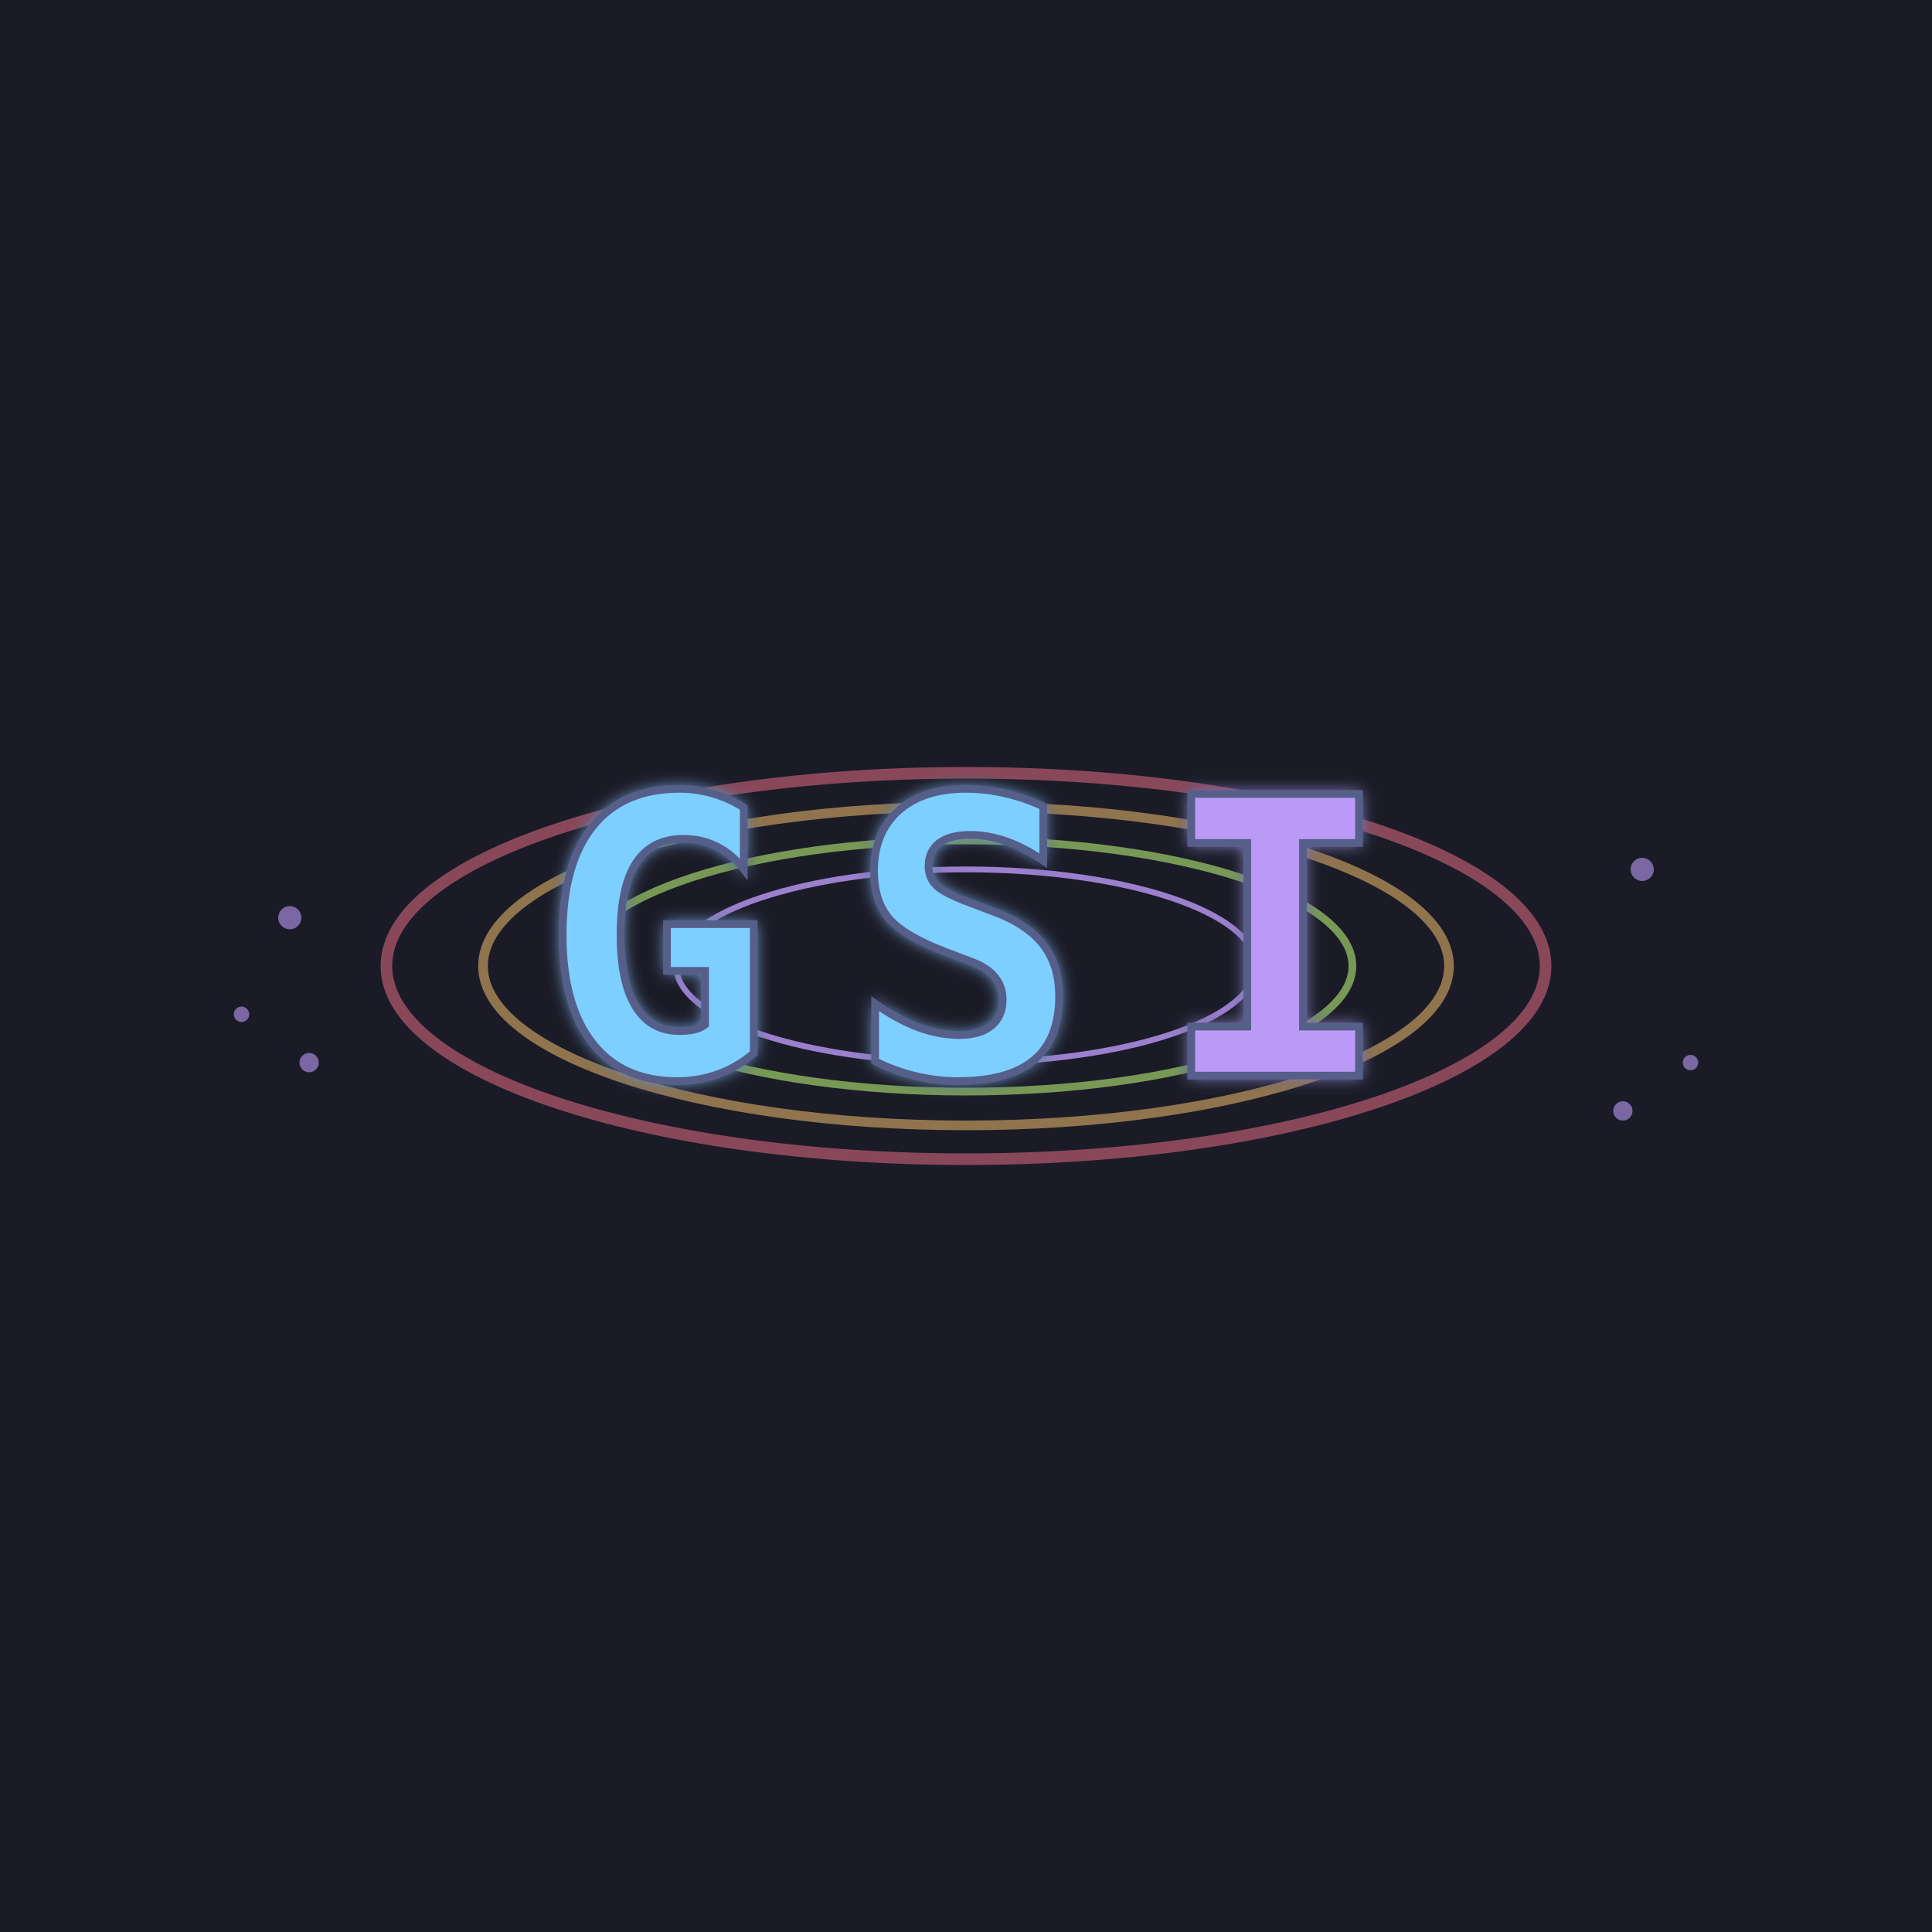
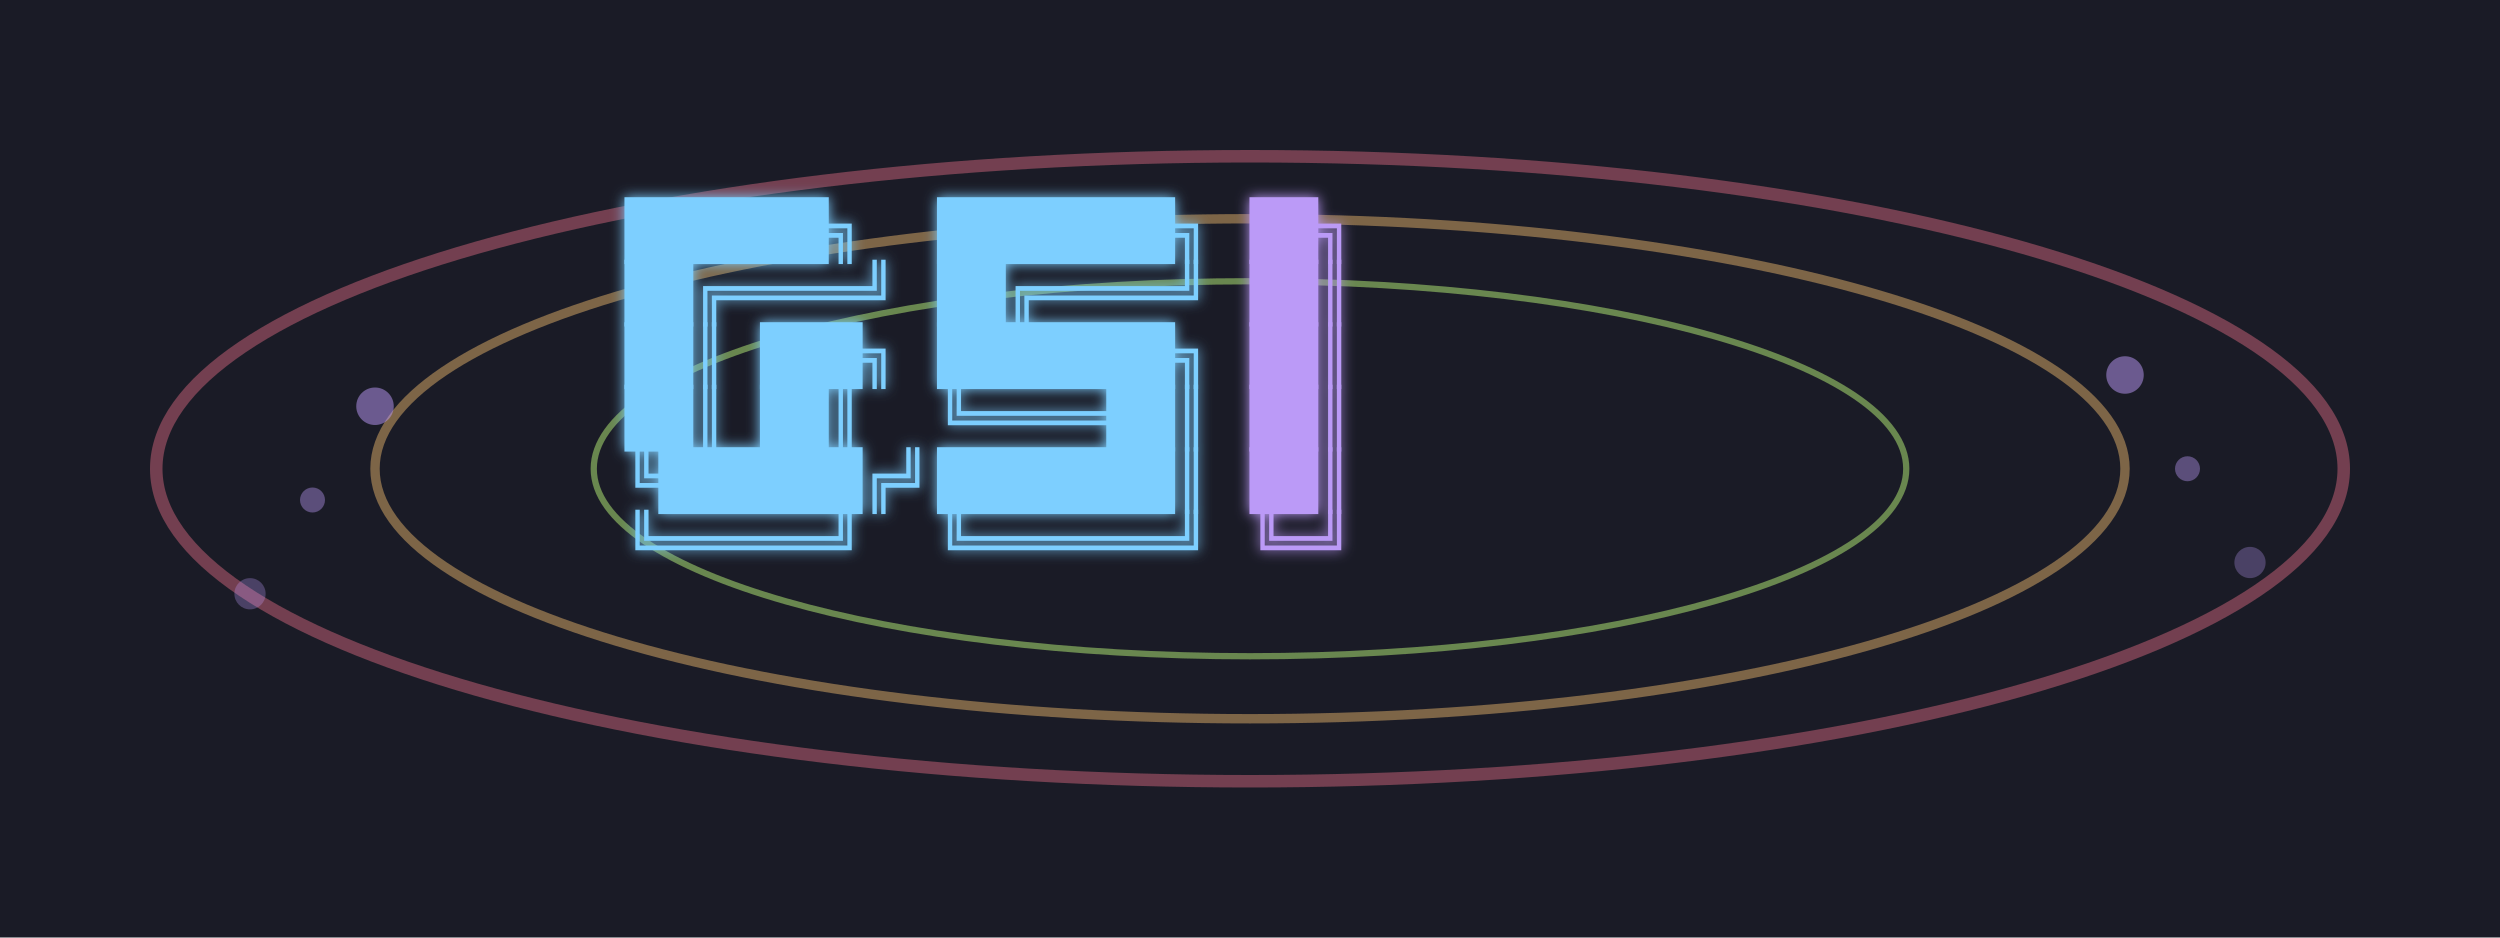
- <svg xmlns="http://www.w3.org/2000/svg" viewBox="0 0 2000 2000">
+ <svg xmlns="http://www.w3.org/2000/svg" viewBox="0 0 800 300">
  <defs>
    <style>
      .bg-dark { fill: #1a1b26; }
      .cyan { fill: #7dcfff; }
      .purple { fill: #bb9af7; }
      .ring-red { fill: none; stroke: #f7768e; }
      .ring-yellow { fill: none; stroke: #e0af68; }
      .ring-green { fill: none; stroke: #9ece6a; }
-       .ring-purple { fill: none; stroke: #bb9af7; }
-       .outline { fill: none; stroke: #565f89; stroke-width: 8; }
    </style>
    <filter id="glow" x="-50%" y="-50%" width="200%" height="200%">
-       <feGaussianBlur stdDeviation="8" result="coloredBlur" />
+       <feGaussianBlur stdDeviation="2" result="coloredBlur" />
      <feMerge>
        <feMergeNode in="coloredBlur" />
        <feMergeNode in="SourceGraphic" />
      </feMerge>
    </filter>
  </defs>
-   <rect class="bg-dark" width="2000" height="2000" />
-   <g transform="translate(1000, 1000)">
-     <ellipse cx="0" cy="0" rx="600" ry="200" class="ring-red" stroke-width="12" opacity="0.5" />
-     <ellipse cx="0" cy="0" rx="500" ry="165" class="ring-yellow" stroke-width="10" opacity="0.6" />
-     <ellipse cx="0" cy="0" rx="400" ry="130" class="ring-green" stroke-width="8" opacity="0.7" />
-     <ellipse cx="0" cy="0" rx="300" ry="100" class="ring-purple" stroke-width="6" opacity="0.8" />
+   <rect class="bg-dark" width="800" height="300" />
+   <g transform="translate(400, 150)">
+     <ellipse cx="0" cy="0" rx="350" ry="100" class="ring-red" stroke-width="4" opacity="0.4" />
+     <ellipse cx="0" cy="0" rx="280" ry="80" class="ring-yellow" stroke-width="3" opacity="0.5" />
+     <ellipse cx="0" cy="0" rx="210" ry="60" class="ring-green" stroke-width="2" opacity="0.6" />
  </g>
-   <g transform="translate(1000, 1000)" text-anchor="middle" dominant-baseline="middle">
-     <g transform="translate(-320, 0)" filter="url(#glow)">
-       <text class="cyan" font-family="'SF Mono', 'Fira Code', monospace" font-size="400" font-weight="bold">G</text>
-       <text class="outline" font-family="'SF Mono', 'Fira Code', monospace" font-size="400" font-weight="bold">G</text>
-     </g>
-     <g transform="translate(0, 0)" filter="url(#glow)">
-       <text class="cyan" font-family="'SF Mono', 'Fira Code', monospace" font-size="400" font-weight="bold">S</text>
-       <text class="outline" font-family="'SF Mono', 'Fira Code', monospace" font-size="400" font-weight="bold">S</text>
-     </g>
-     <g transform="translate(320, 0)" filter="url(#glow)">
-       <text class="purple" font-family="'SF Mono', 'Fira Code', monospace" font-size="400" font-weight="bold">I</text>
-       <text class="outline" font-family="'SF Mono', 'Fira Code', monospace" font-size="400" font-weight="bold">I</text>
-     </g>
+   <g transform="translate(200, 80)" filter="url(#glow)">
+     <text class="cyan" font-family="monospace" font-size="18">
+       <tspan x="0" y="0">   ██████╗ </tspan>
+       <tspan x="0" y="20">  ██╔════╝ </tspan>
+       <tspan x="0" y="40">  ██║  ███╗</tspan>
+       <tspan x="0" y="60">  ██║   ██║</tspan>
+       <tspan x="0" y="80">  ╚██████╔╝</tspan>
+       <tspan x="0" y="100">   ╚═════╝ </tspan>
+     </text>
  </g>
-   <g opacity="0.6">
-     <circle cx="1700" cy="900" r="12" fill="#bb9af7" />
-     <circle cx="1750" cy="1100" r="8" fill="#bb9af7" />
-     <circle cx="1680" cy="1150" r="10" fill="#bb9af7" />
-     <circle cx="300" cy="950" r="12" fill="#bb9af7" />
-     <circle cx="250" cy="1050" r="8" fill="#bb9af7" />
-     <circle cx="320" cy="1100" r="10" fill="#bb9af7" />
+   <g transform="translate(300, 80)" filter="url(#glow)">
+     <text class="cyan" font-family="monospace" font-size="18">
+       <tspan x="0" y="0">███████╗</tspan>
+       <tspan x="0" y="20">██╔════╝</tspan>
+       <tspan x="0" y="40">███████╗</tspan>
+       <tspan x="0" y="60">╚════██║</tspan>
+       <tspan x="0" y="80">███████║</tspan>
+       <tspan x="0" y="100">╚══════╝</tspan>
+     </text>
  </g>
+   <g transform="translate(400, 80)" filter="url(#glow)">
+     <text class="purple" font-family="monospace" font-size="18">
+       <tspan x="0" y="0">██╗</tspan>
+       <tspan x="0" y="20">██║</tspan>
+       <tspan x="0" y="40">██║</tspan>
+       <tspan x="0" y="60">██║</tspan>
+       <tspan x="0" y="80">██║</tspan>
+       <tspan x="0" y="100">╚═╝</tspan>
+     </text>
+   </g>
+   <circle cx="680" cy="120" r="6" fill="#bb9af7" opacity="0.5" />
+   <circle cx="700" cy="150" r="4" fill="#bb9af7" opacity="0.4" />
+   <circle cx="720" cy="180" r="5" fill="#bb9af7" opacity="0.3" />
+   <circle cx="120" cy="130" r="6" fill="#bb9af7" opacity="0.5" />
+   <circle cx="100" cy="160" r="4" fill="#bb9af7" opacity="0.4" />
+   <circle cx="80" cy="190" r="5" fill="#bb9af7" opacity="0.3" />
</svg>
